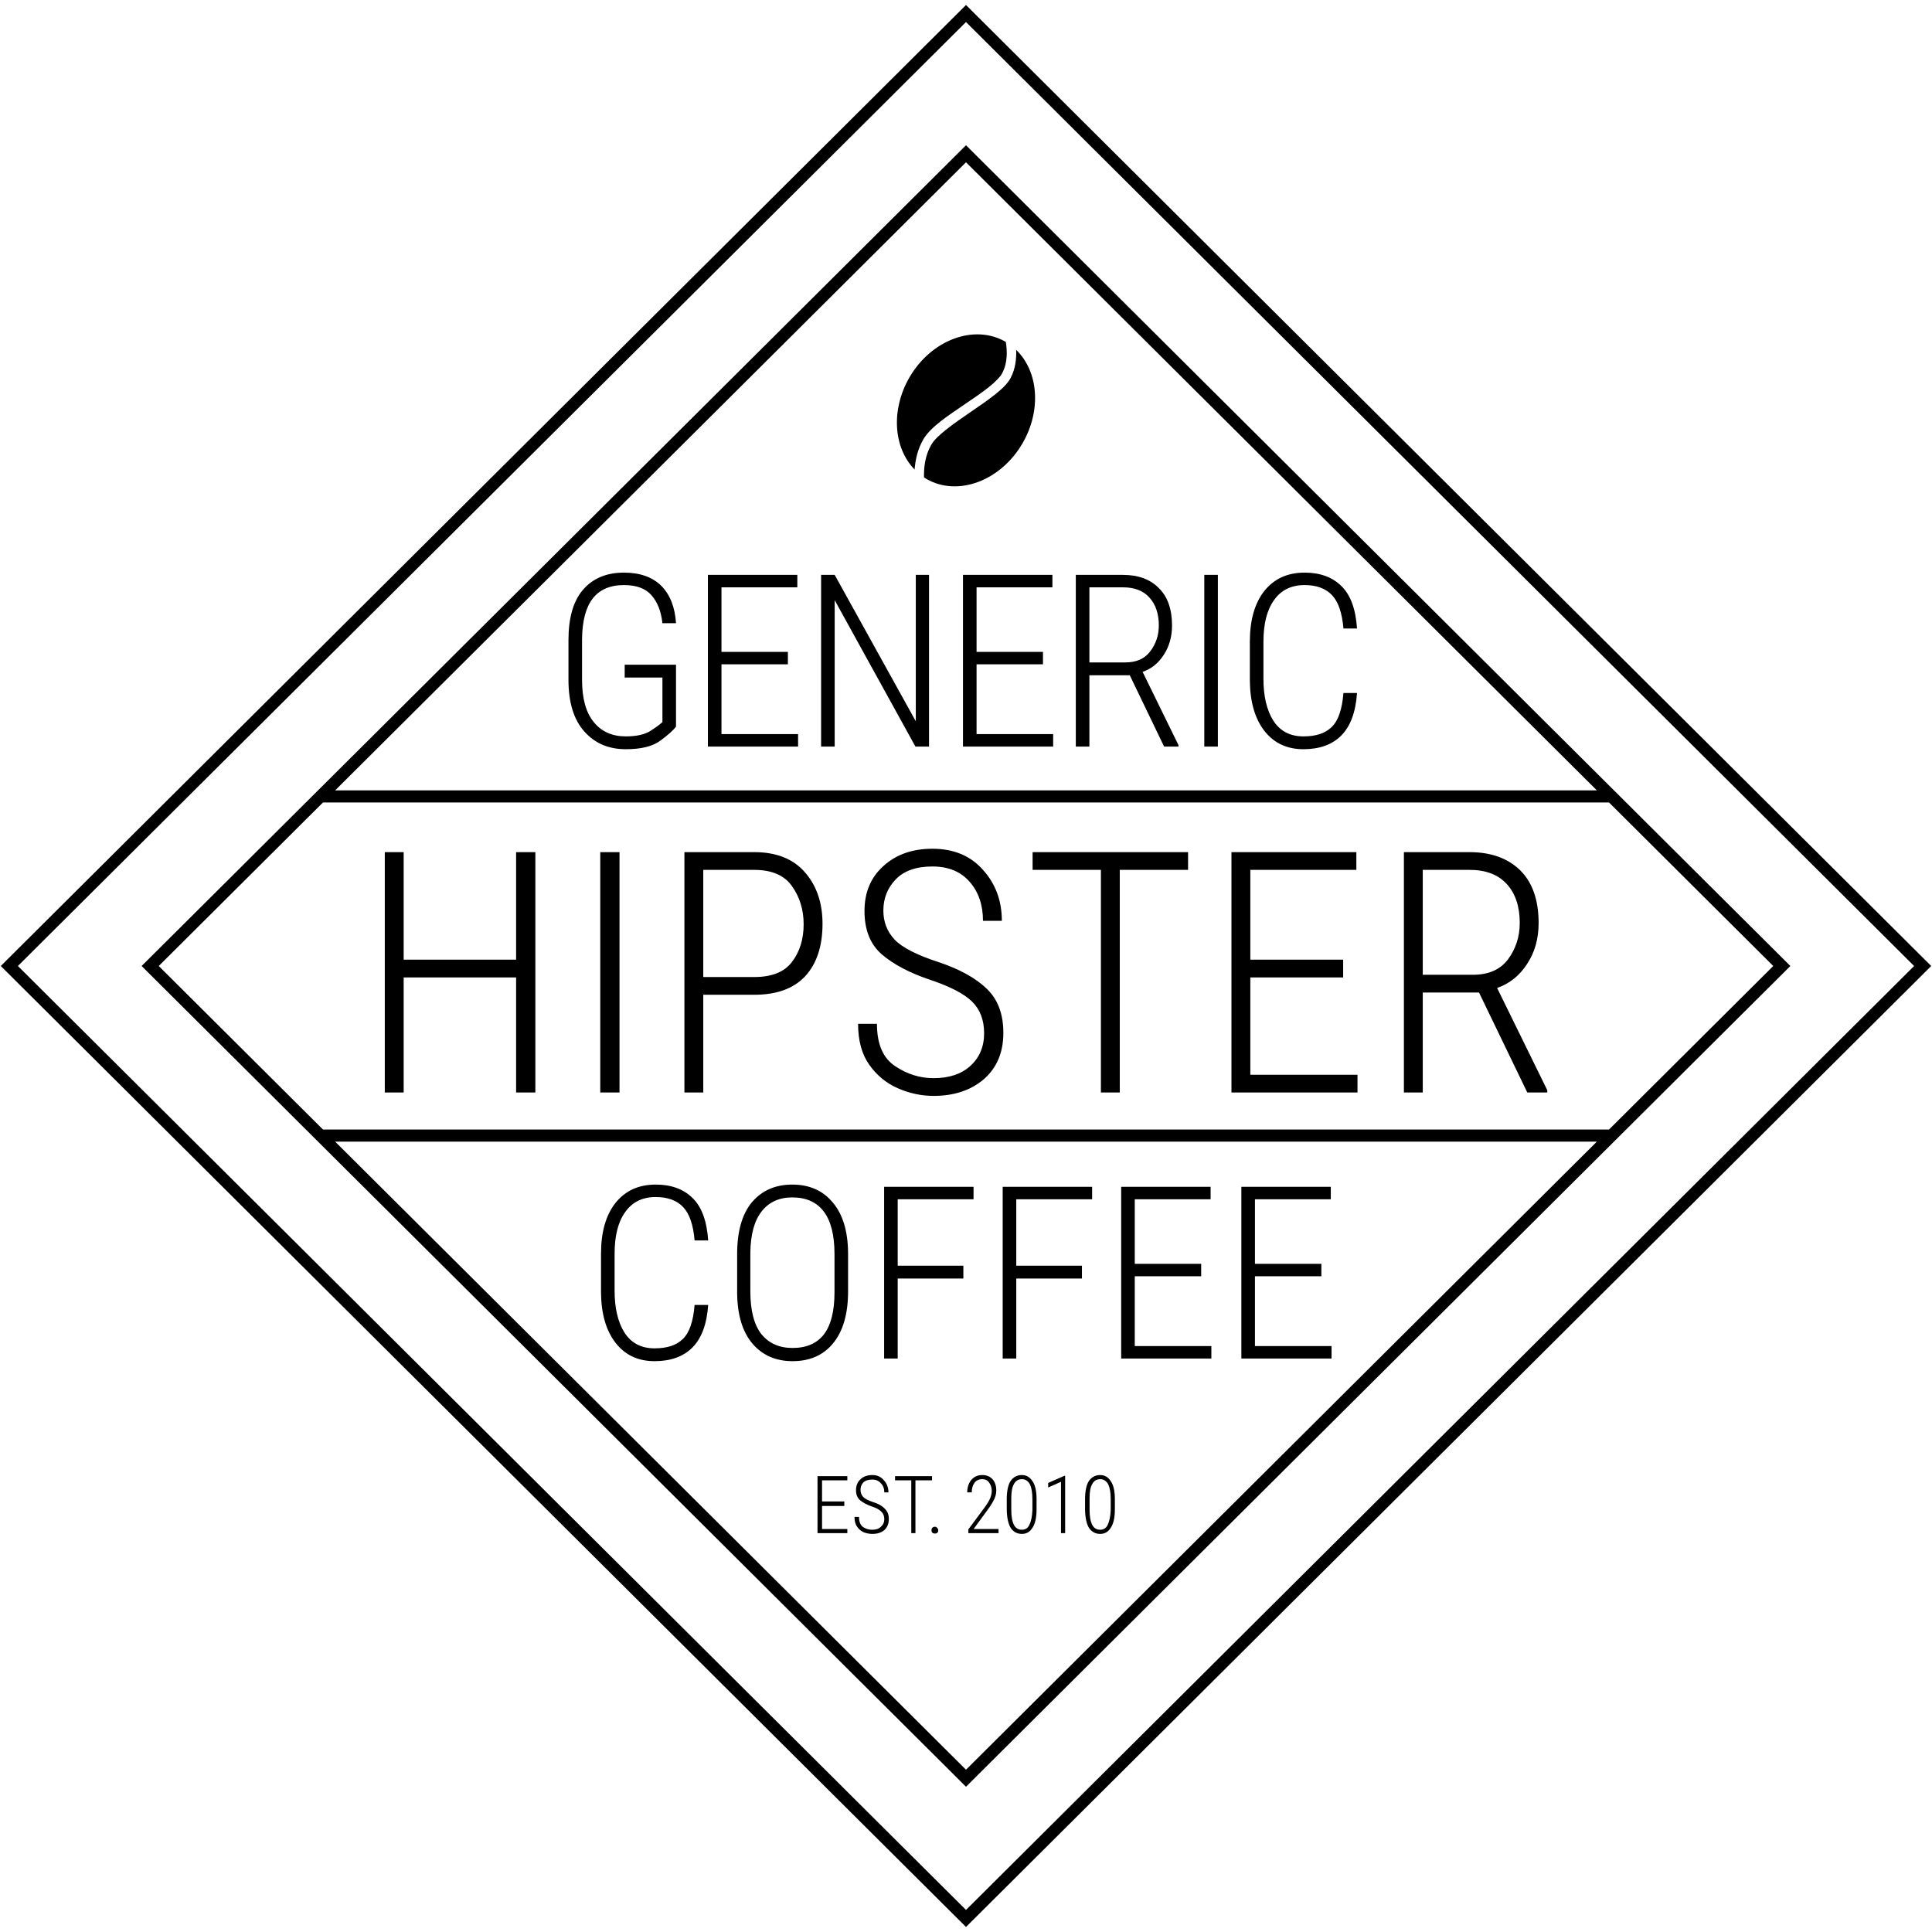
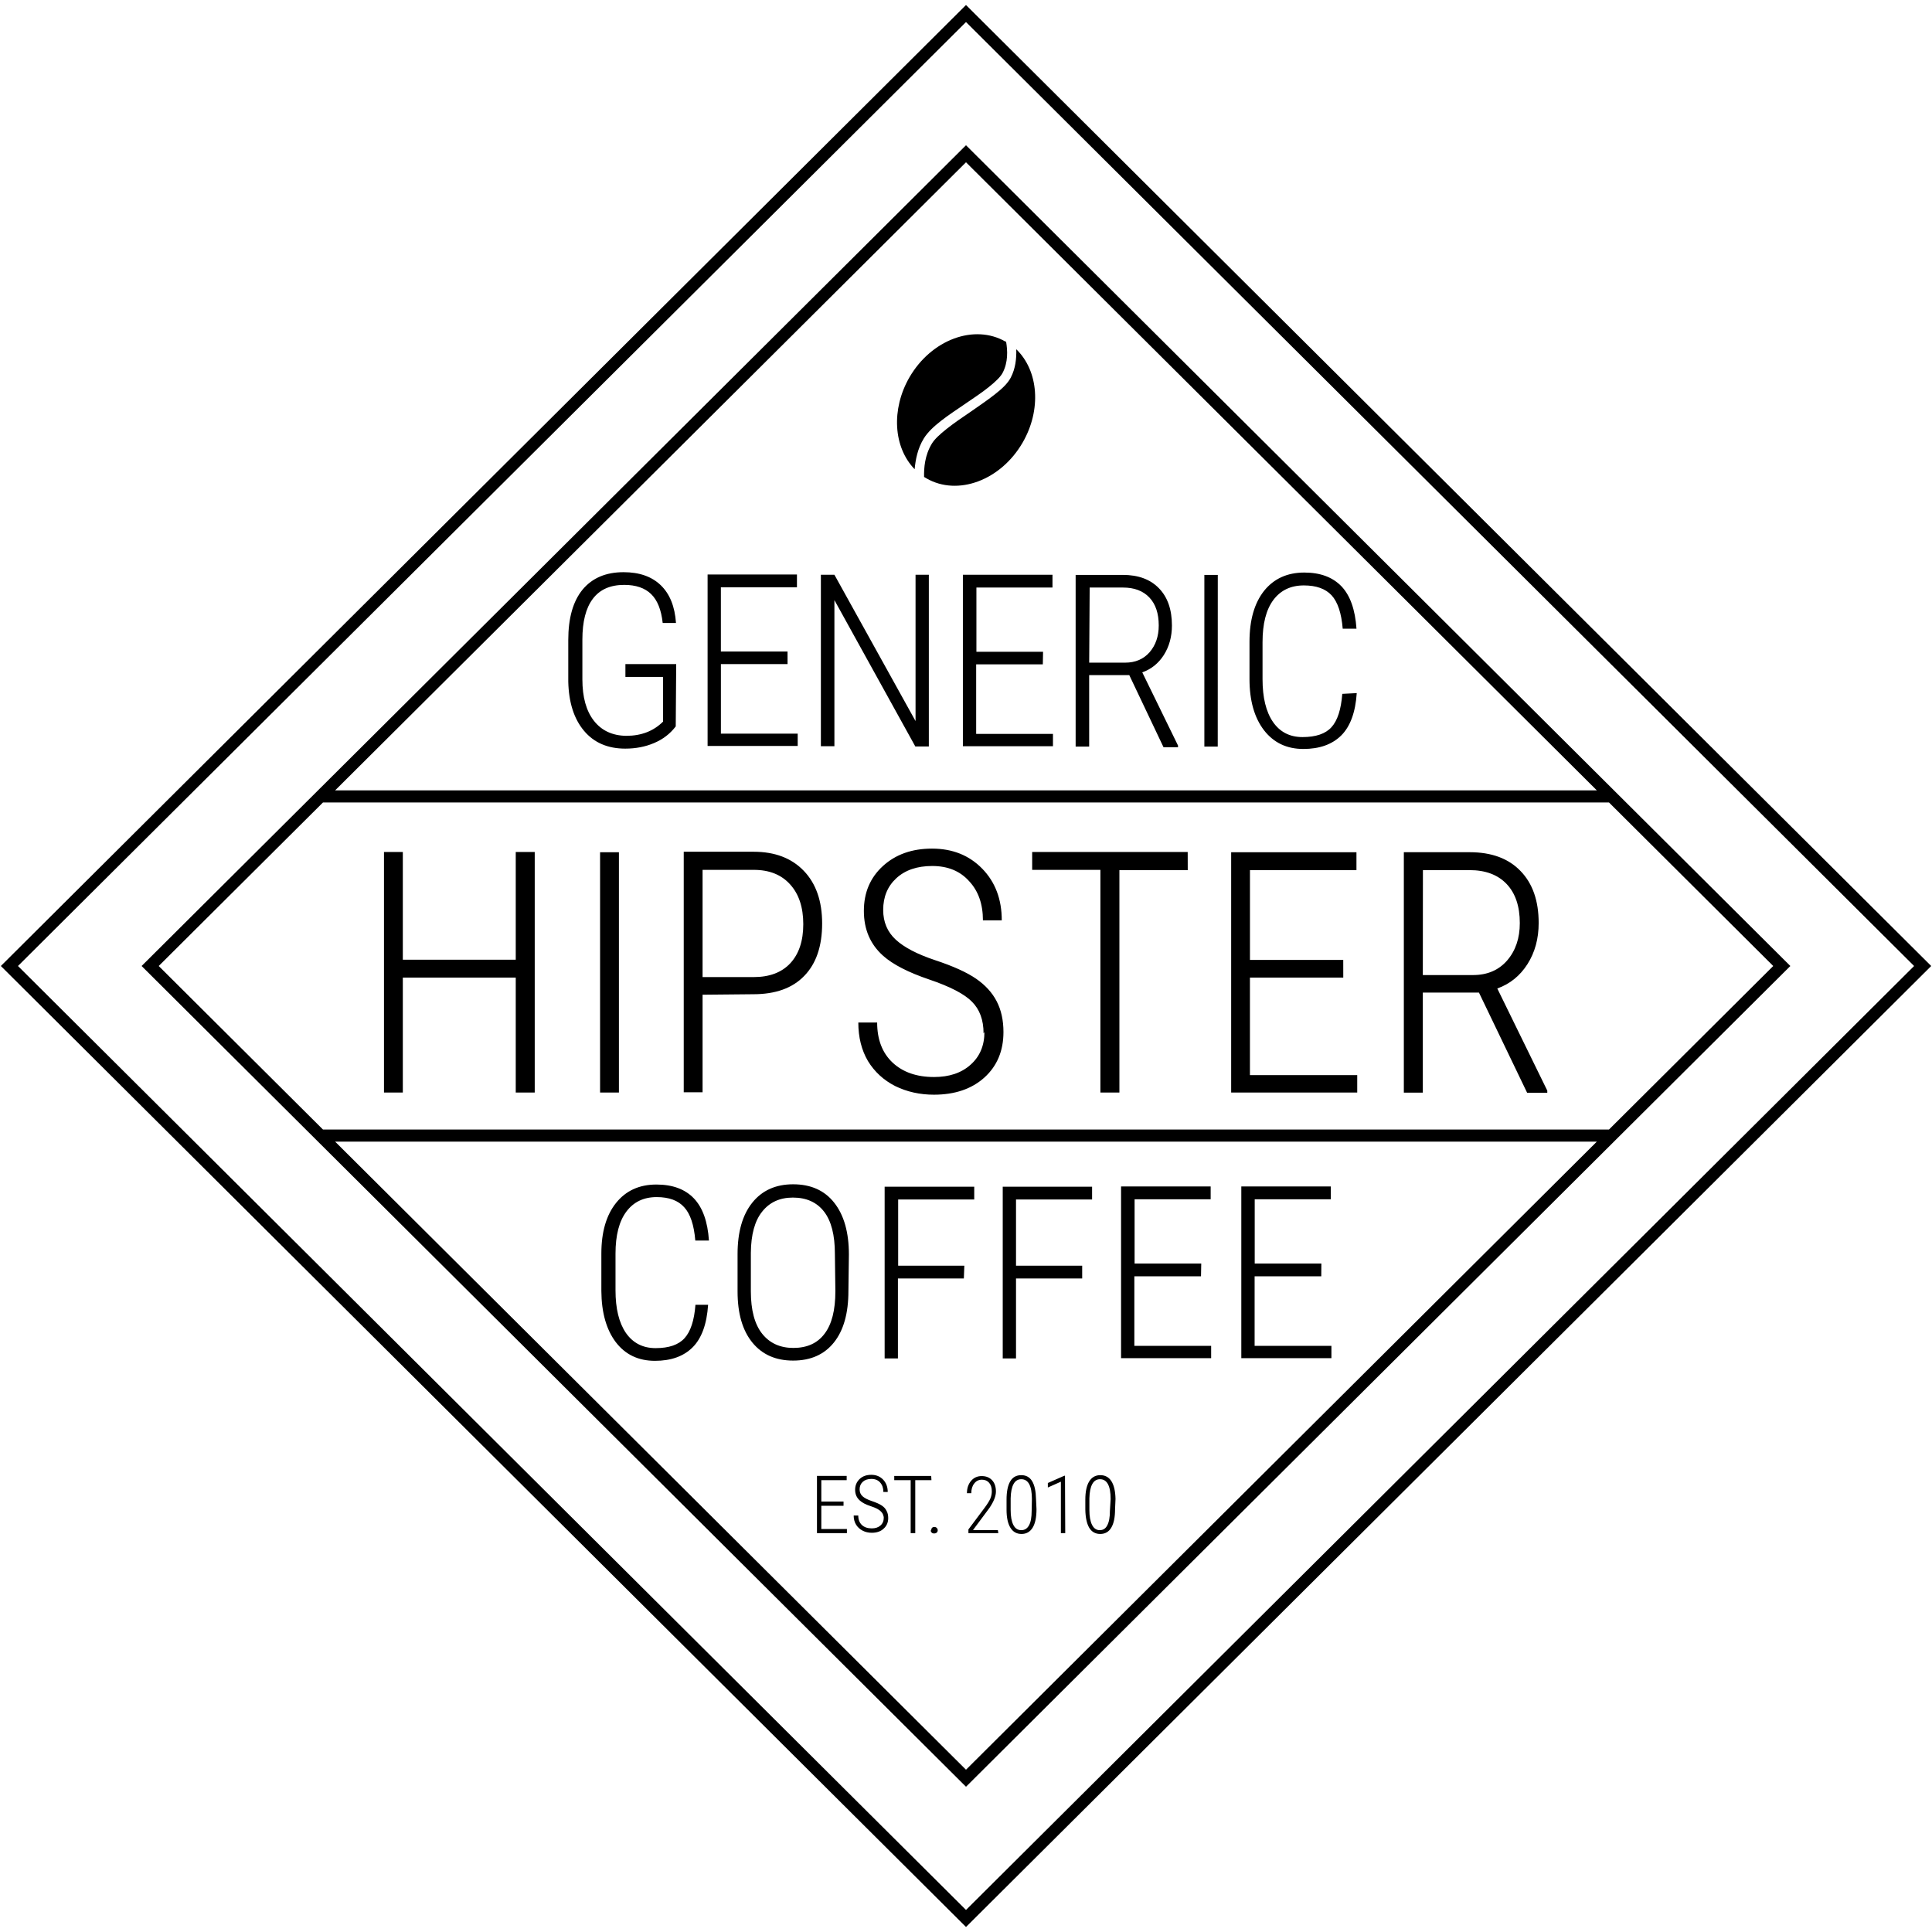
<svg xmlns="http://www.w3.org/2000/svg" viewBox="0 0 80 80">
-   <path fill="none" stroke="#000" stroke-width="0.5" d="M13.182 47.022h53.636M13.182 32.978h53.636M6.219 40L40 6.367 73.781 40 40 73.633zM.387 40L40 .56 79.613 40 40 79.439z" />
-   <g fill="#000">
-     <path d="M41.639 14.153a2.71 3.277 30 0 0-3.986 1.483 2.71 3.277 30 0 0 .218 3.806c.032-.387.12-.846.374-1.268.306-.508 1.023-.97 1.72-1.445.349-.237.693-.471.969-.69.276-.219.483-.431.562-.58.239-.45.208-.941.153-1.301a2.71 3.277 30 0 0-.01-.006zm.44.335c.009.361-.026.775-.23 1.16-.132.25-.374.471-.668.704-.294.233-.642.472-.991.709-.698.474-1.398.976-1.605 1.319-.299.496-.331 1.009-.324 1.385a2.71 3.277 30 0 0 .099.066 2.71 3.277 30 0 0 3.986-1.485 2.71 3.277 30 0 0-.267-3.857z" />
-     <g font-weight="300" font-family="Roboto Condensed" letter-spacing="0" word-spacing="0" text-anchor="middle">
-       <text x="39.701" y="45.239" style="line-height:125%;-inkscape-font-specification:'Roboto Condensed, Light';font-variant-ligatures:normal;font-variant-caps:normal;font-variant-numeric:normal;font-feature-settings:normal;text-align:center" font-size="14" writing-mode="lr">
-         <tspan x="39.701" y="45.239" style="-inkscape-font-specification:'Roboto Condensed, Light';font-variant-ligatures:normal;font-variant-caps:normal;font-variant-numeric:normal;font-feature-settings:normal;text-align:center" letter-spacing=".19">HIPSTER</tspan>
-       </text>
-       <text x="39.873" y="56.255" style="line-height:125%;-inkscape-font-specification:'Roboto Condensed, Light';font-variant-ligatures:normal;font-variant-caps:normal;font-variant-numeric:normal;font-feature-settings:normal;text-align:center" font-size="10">
-         <tspan x="39.873" y="56.255" style="-inkscape-font-specification:'Roboto Condensed, Light';font-variant-ligatures:normal;font-variant-caps:normal;font-variant-numeric:normal;font-feature-settings:normal;text-align:center">COFFEE</tspan>
-       </text>
-       <text x="39.922" y="30.915" style="line-height:125%;-inkscape-font-specification:'Roboto Condensed, Light';font-variant-ligatures:normal;font-variant-caps:normal;font-variant-numeric:normal;font-feature-settings:normal;text-align:center" font-size="10">
-         <tspan x="39.777" y="30.915" dx="0" style="-inkscape-font-specification:'Roboto Condensed, Light';font-variant-ligatures:normal;font-variant-caps:normal;font-variant-numeric:normal;font-feature-settings:normal;text-align:center" letter-spacing="-.29">GENERIC</tspan>
-       </text>
-       <text x="39.967" y="63.484" style="line-height:125%;-inkscape-font-specification:'Roboto Condensed, Light';font-variant-ligatures:normal;font-variant-caps:normal;font-variant-numeric:normal;font-feature-settings:normal;text-align:center" font-size="3.333">
-         <tspan x="39.967" y="63.484" style="-inkscape-font-specification:'Roboto Condensed, Light';font-variant-ligatures:normal;font-variant-caps:normal;font-variant-numeric:normal;font-feature-settings:normal;text-align:center">EST. 2010</tspan>
-       </text>
-     </g>
-   </g>
+   <path d="M13.182 47.022h53.636M13.182 32.978h53.636M6.218 40L40 6.367 73.78 40 40 73.633zM.39 40L40 .56 79.613 40 40 79.44z" stroke-width=".5" stroke="#000" fill="none" />
+   <path fill="#000" d="M46.172 62.495q0 .504-.157.763-.154.26-.457.26-.3 0-.457-.258-.15-.26-.16-.746v-.416q0-.495.16-.755t.46-.26q.3 0 .46.25.16.252.17.734zm-.183-.423q0-.407-.11-.614-.11-.207-.33-.207-.21 0-.32.2-.11.2-.12.59v.48q0 .4.11.62.11.22.32.22.21 0 .31-.2.11-.2.11-.6zm-1.88 1.412h-.18v-2.13l-.54.24v-.186l.68-.3h.03zm-1.19-.99q0 .505-.16.764-.16.26-.46.26-.3 0-.46-.258-.16-.26-.16-.746v-.416q0-.495.15-.755t.46-.26q.3 0 .45.25.15.252.16.734zm-.19-.422q0-.407-.11-.614-.11-.207-.33-.207-.21 0-.32.2-.11.2-.12.59v.48q0 .4.11.62.11.22.33.22.21 0 .32-.2.11-.2.11-.6zm-1.39 1.412H40.1v-.153l.673-.9q.17-.23.236-.38.06-.15.06-.3 0-.22-.11-.35-.11-.13-.3-.13-.2 0-.32.16-.12.15-.12.4h-.18q0-.31.17-.51t.44-.2.43.17q.16.17.16.47 0 .28-.26.667l-.11.15-.58.78h1.03zm-2.78-.118q0-.06.03-.098.04-.04.1-.04t.1.04q.04.04.04.098 0 .057-.04.094t-.11.037-.1-.037q-.04-.037-.04-.094zm.01-2.076h-.67v2.194h-.19V61.29h-.68v-.175h1.53zm-1.97 1.612q0-.2-.12-.313-.11-.12-.42-.22t-.46-.24q-.19-.17-.19-.44t.19-.45q.18-.17.48-.17t.49.2.19.51h-.18q0-.24-.133-.39-.13-.15-.364-.15-.227 0-.357.12-.13.12-.13.31 0 .18.124.29.12.11.39.2.267.09.4.18.14.09.2.22.07.12.07.3 0 .27-.19.44-.18.17-.49.17-.21 0-.38-.088t-.27-.246q-.1-.164-.1-.38h.19q0 .25.15.392.15.14.41.14.224 0 .36-.12.136-.12.136-.327zm-1.67-.552h-.92v.962h1.06v.172h-1.24v-2.37h1.23v.176h-1.05v.887h.92zM56.18 28.7q-.08 1.195-.645 1.756-.565.557-1.566.557-1.03 0-1.63-.776-.6-.782-.6-2.12v-1.542q0-1.343.6-2.105.61-.762 1.67-.762.99 0 1.54.572.54.57.62 1.753h-.57q-.08-.967-.46-1.382-.38-.41-1.15-.41-.81 0-1.26.6-.45.6-.45 1.75v1.53q0 1.14.43 1.77.434.63 1.225.63.83 0 1.2-.41.373-.41.447-1.38zm-5.756 2.215h-.554v-7.11h.556zm-3.663-2.96H45.1v2.96h-.56v-7.11h1.95q.97 0 1.503.558.534.55.534 1.538 0 .69-.334 1.22-.332.52-.894.72l1.48 3.03v.07h-.6zm-1.66-.516h1.49q.63 0 1.01-.43.38-.44.38-1.11 0-.75-.39-1.16-.39-.41-1.09-.41h-1.38zm-1.92.07h-2.76v2.88h3.18v.51h-3.73v-7.1h3.71v.53h-3.15v2.66h2.76zm-4.72 3.4h-.56l-3.35-6.06v6.05h-.56v-7.1h.56l3.36 6.06V23.8h.55zm-5.85-3.41h-2.76v2.88h3.18v.51H29.3v-7.1H33v.53h-3.15v2.66h2.76zm-4.63 2.58q-.35.46-.9.69-.54.23-1.19.23-1.09 0-1.71-.74t-.65-2.03V26.5q0-1.36.59-2.083.6-.724 1.7-.724.98 0 1.54.54t.63 1.563h-.55q-.09-.82-.48-1.197-.39-.38-1.114-.38-.87 0-1.302.58-.43.57-.43 1.69v1.64q0 1.11.48 1.72t1.338.62q.934 0 1.524-.59v-1.85h-1.56v-.53H28zm26.73 22.77h-2.76v2.88h3.18v.51H51.4v-7.11h3.705v.53h-3.15v2.66h2.76zm-4.98 0h-2.76v2.88h3.18v.51h-3.73v-7.11h3.71v.53h-3.15v2.66h2.76zm-4.92.09h-2.74v3.31h-.55v-7.11h3.7v.53h-3.15v2.74h2.74zm-4.9 0h-2.73v3.31h-.55v-7.11h3.71v.53h-3.15v2.74h2.74zm-4.78.52q0 1.38-.6 2.13t-1.69.75q-1.08 0-1.69-.75-.61-.75-.61-2.11v-1.55q0-1.37.61-2.13.61-.76 1.69-.76 1.1 0 1.7.76.61.77.61 2.15zm-.56-1.54q0-1.17-.45-1.75-.45-.58-1.29-.58-.81 0-1.27.58-.46.57-.47 1.71v1.59q0 1.17.47 1.76.47.586 1.29.586.85 0 1.29-.585.45-.586.45-1.763zm-5.25 2.11q-.08 1.2-.64 1.76t-1.56.56q-1.03 0-1.62-.77-.59-.78-.6-2.12v-1.55q0-1.34.61-2.1t1.67-.76q1 0 1.548.57t.627 1.75h-.565q-.08-.97-.46-1.38-.373-.42-1.14-.42-.805 0-1.254.6-.45.6-.45 1.74v1.52q0 1.134.43 1.764.44.63 1.23.63.83 0 1.2-.414.376-.414.45-1.38zM61.24 41.1h-2.324v4.143h-.786v-9.955h2.727q1.36 0 2.106.78.75.772.75 2.153 0 .97-.463 1.7-.465.73-1.25 1.01l2.07 4.23v.09h-.834zm-2.324-.725h2.078q.885 0 1.41-.6.528-.61.528-1.552 0-1.045-.547-1.62-.547-.573-1.53-.573H58.92zm-3.294.104h-3.865v4.04H56.2v.72h-5.22v-9.95h5.188v.74h-4.41v3.72h3.863zm-6.44-4.45h-2.83v9.21h-.787v-9.22H42.74v-.74h6.44zm-8.455 6.76q0-.83-.48-1.31-.47-.48-1.77-.92-1.298-.44-1.906-.98-.8-.71-.8-1.86 0-1.14.79-1.86.79-.72 2.03-.72 1.27 0 2.08.83t.81 2.14h-.78q0-1.01-.57-1.62-.56-.63-1.53-.63-.94 0-1.49.51-.54.5-.54 1.31 0 .75.52 1.23t1.63.85q1.12.37 1.7.77.57.393.85.933t.28 1.272q0 1.17-.79 1.885-.79.71-2.09.71-.872 0-1.6-.356-.72-.366-1.13-1.036-.4-.68-.4-1.597h.78q0 1.056.636 1.657.64.6 1.72.6.944 0 1.51-.507.576-.51.576-1.357zm-11.635-1.6v4.04h-.78v-9.96h2.893q1.32 0 2.078.79.76.79.76 2.18 0 1.41-.74 2.17-.73.76-2.11.76zm0-.73h2.113q.984 0 1.517-.57.54-.58.54-1.62 0-1.05-.547-1.65-.54-.6-1.503-.6h-2.12zm-3.464 4.78h-.78v-9.95h.78zm-3.486 0h-.786v-4.76H16.68v4.76h-.78v-9.96h.78v4.46h4.676v-4.46h.786zm19.5-31.09a2.71 3.277 30 0 0-3.987 1.48 2.71 3.277 30 0 0 .218 3.8c.037-.39.12-.85.378-1.27.31-.51 1.03-.97 1.72-1.44.35-.24.7-.47.97-.69.28-.22.49-.43.57-.58.24-.45.21-.94.15-1.3a2.71 3.277 30 0 0-.01-.01zm.44.33c.008.36-.027.77-.23 1.16-.133.25-.374.47-.668.7-.294.23-.643.47-.99.71-.7.47-1.4.97-1.607 1.32-.298.49-.33 1.01-.323 1.38a2.71 3.277 30 0 0 .1.06 2.71 3.277 30 0 0 3.985-1.49 2.71 3.277 30 0 0-.27-3.86z" />
</svg>
